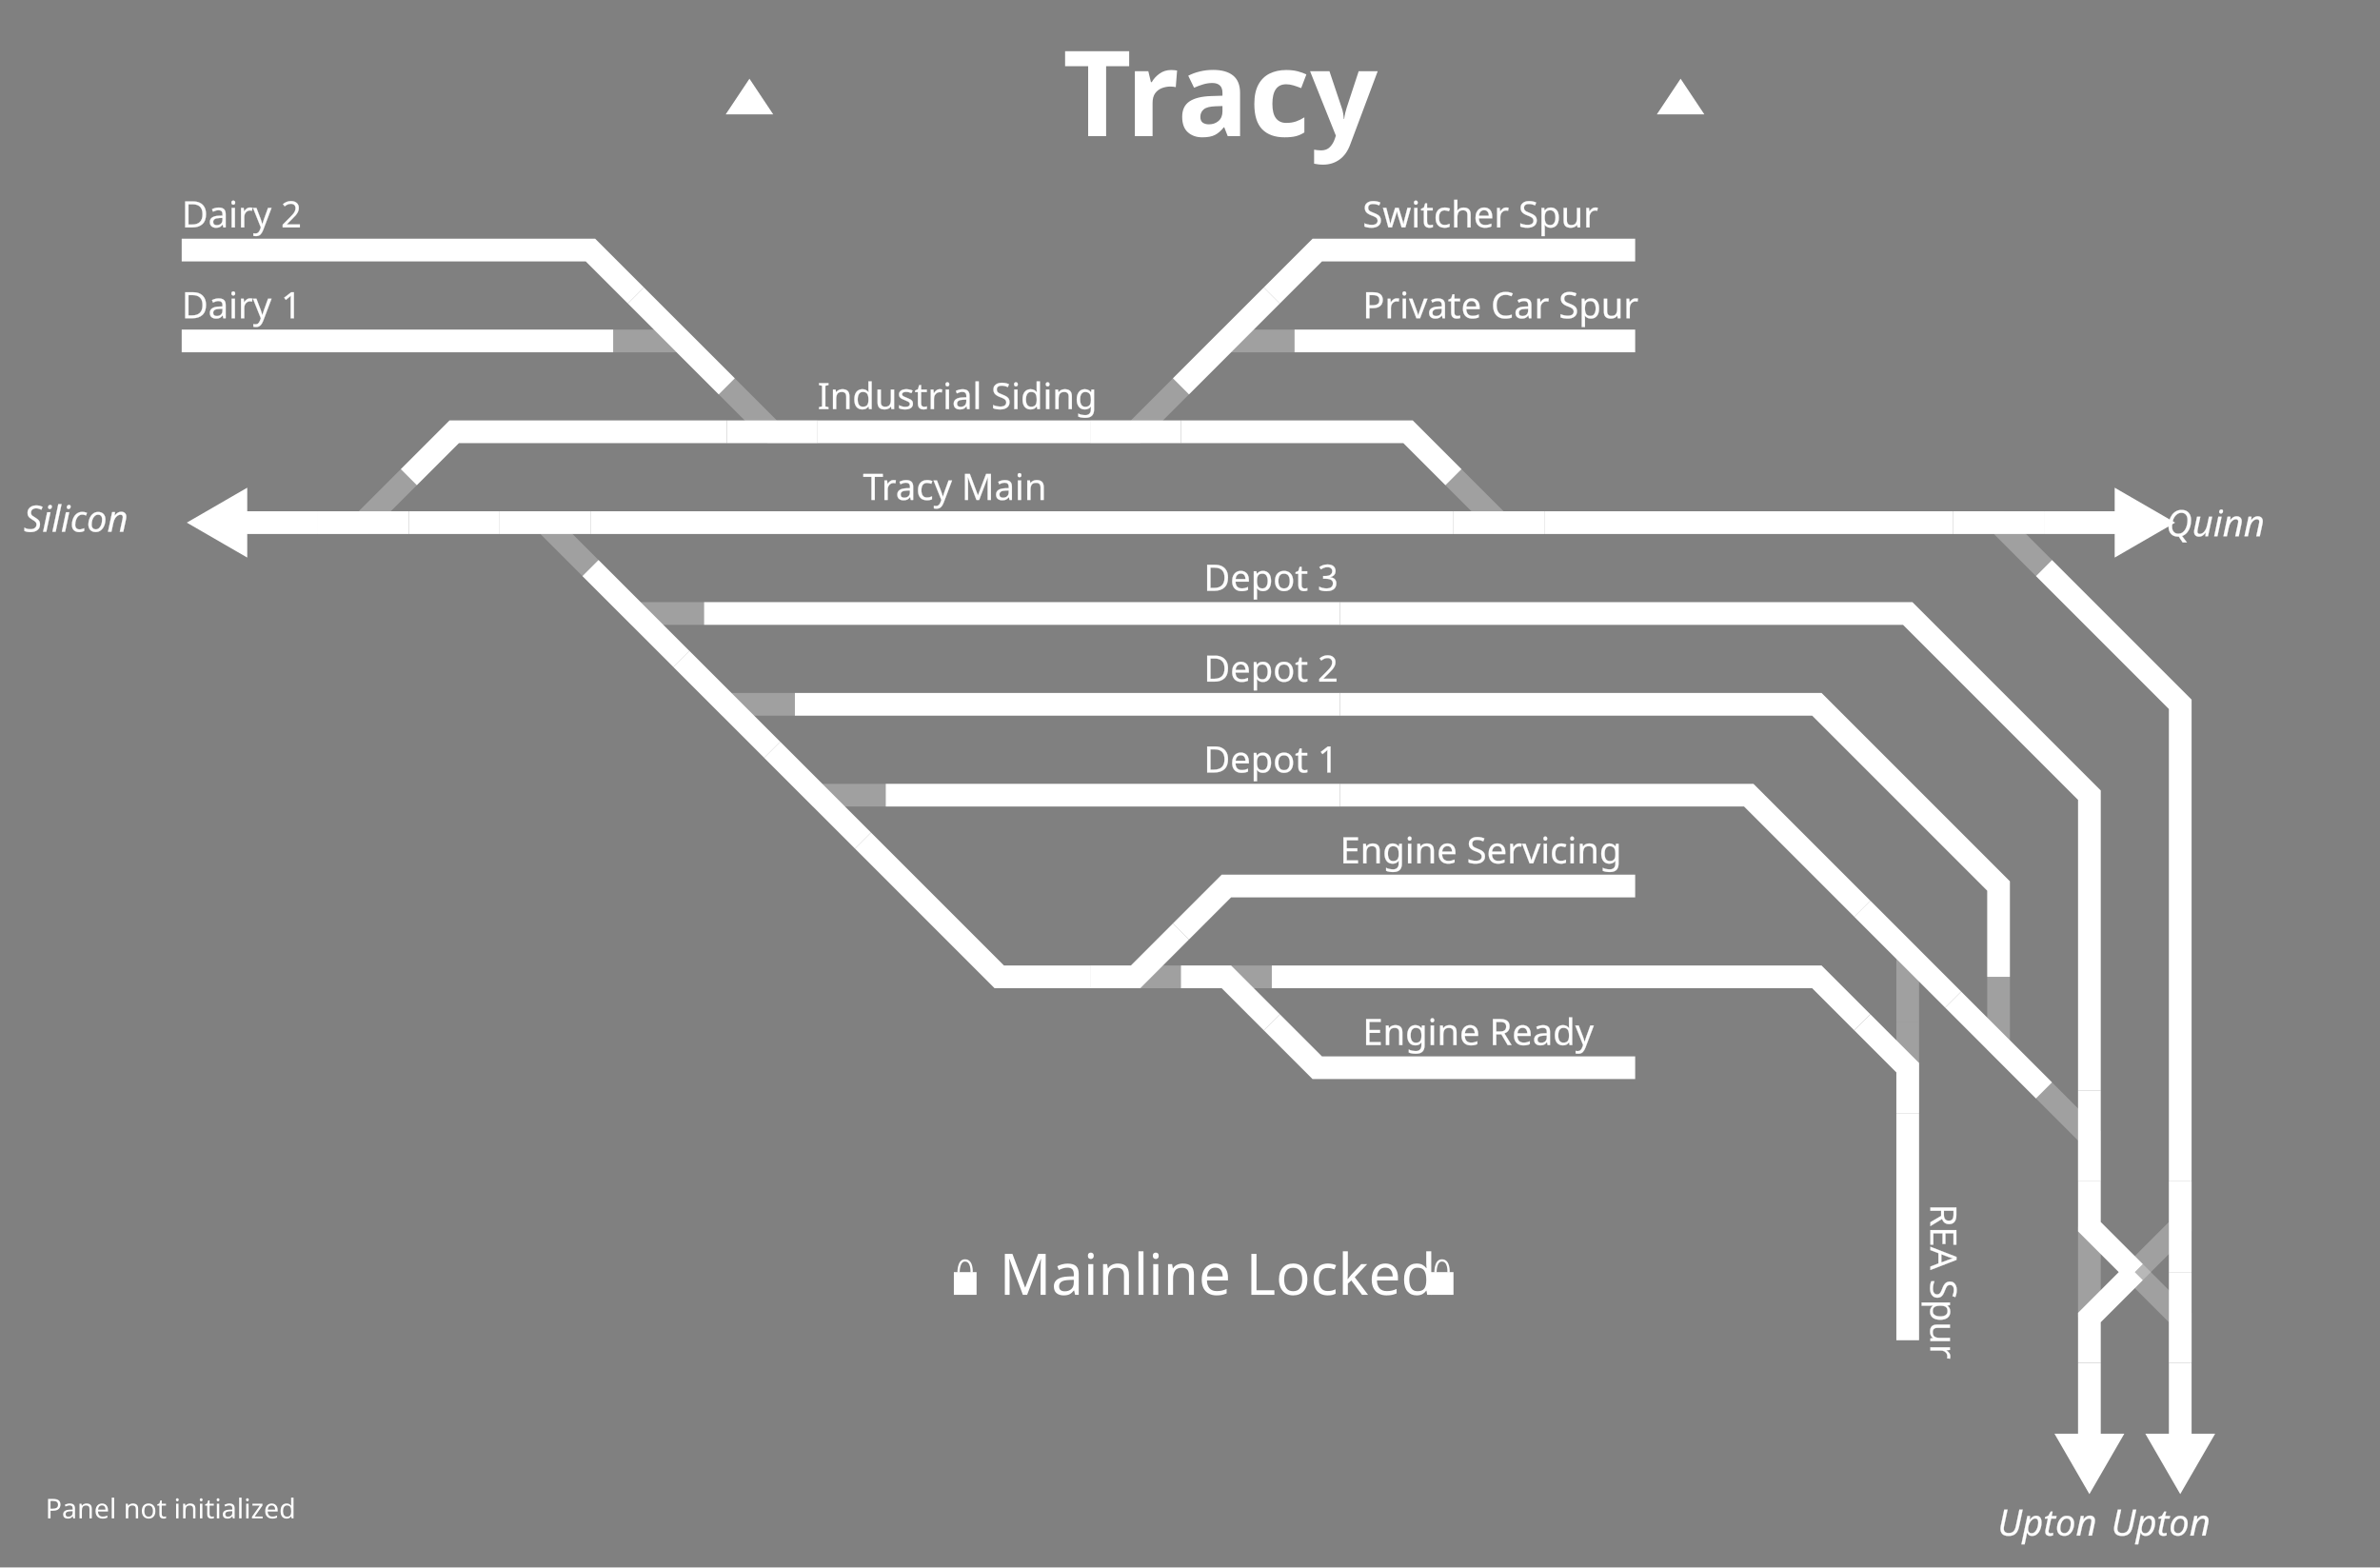
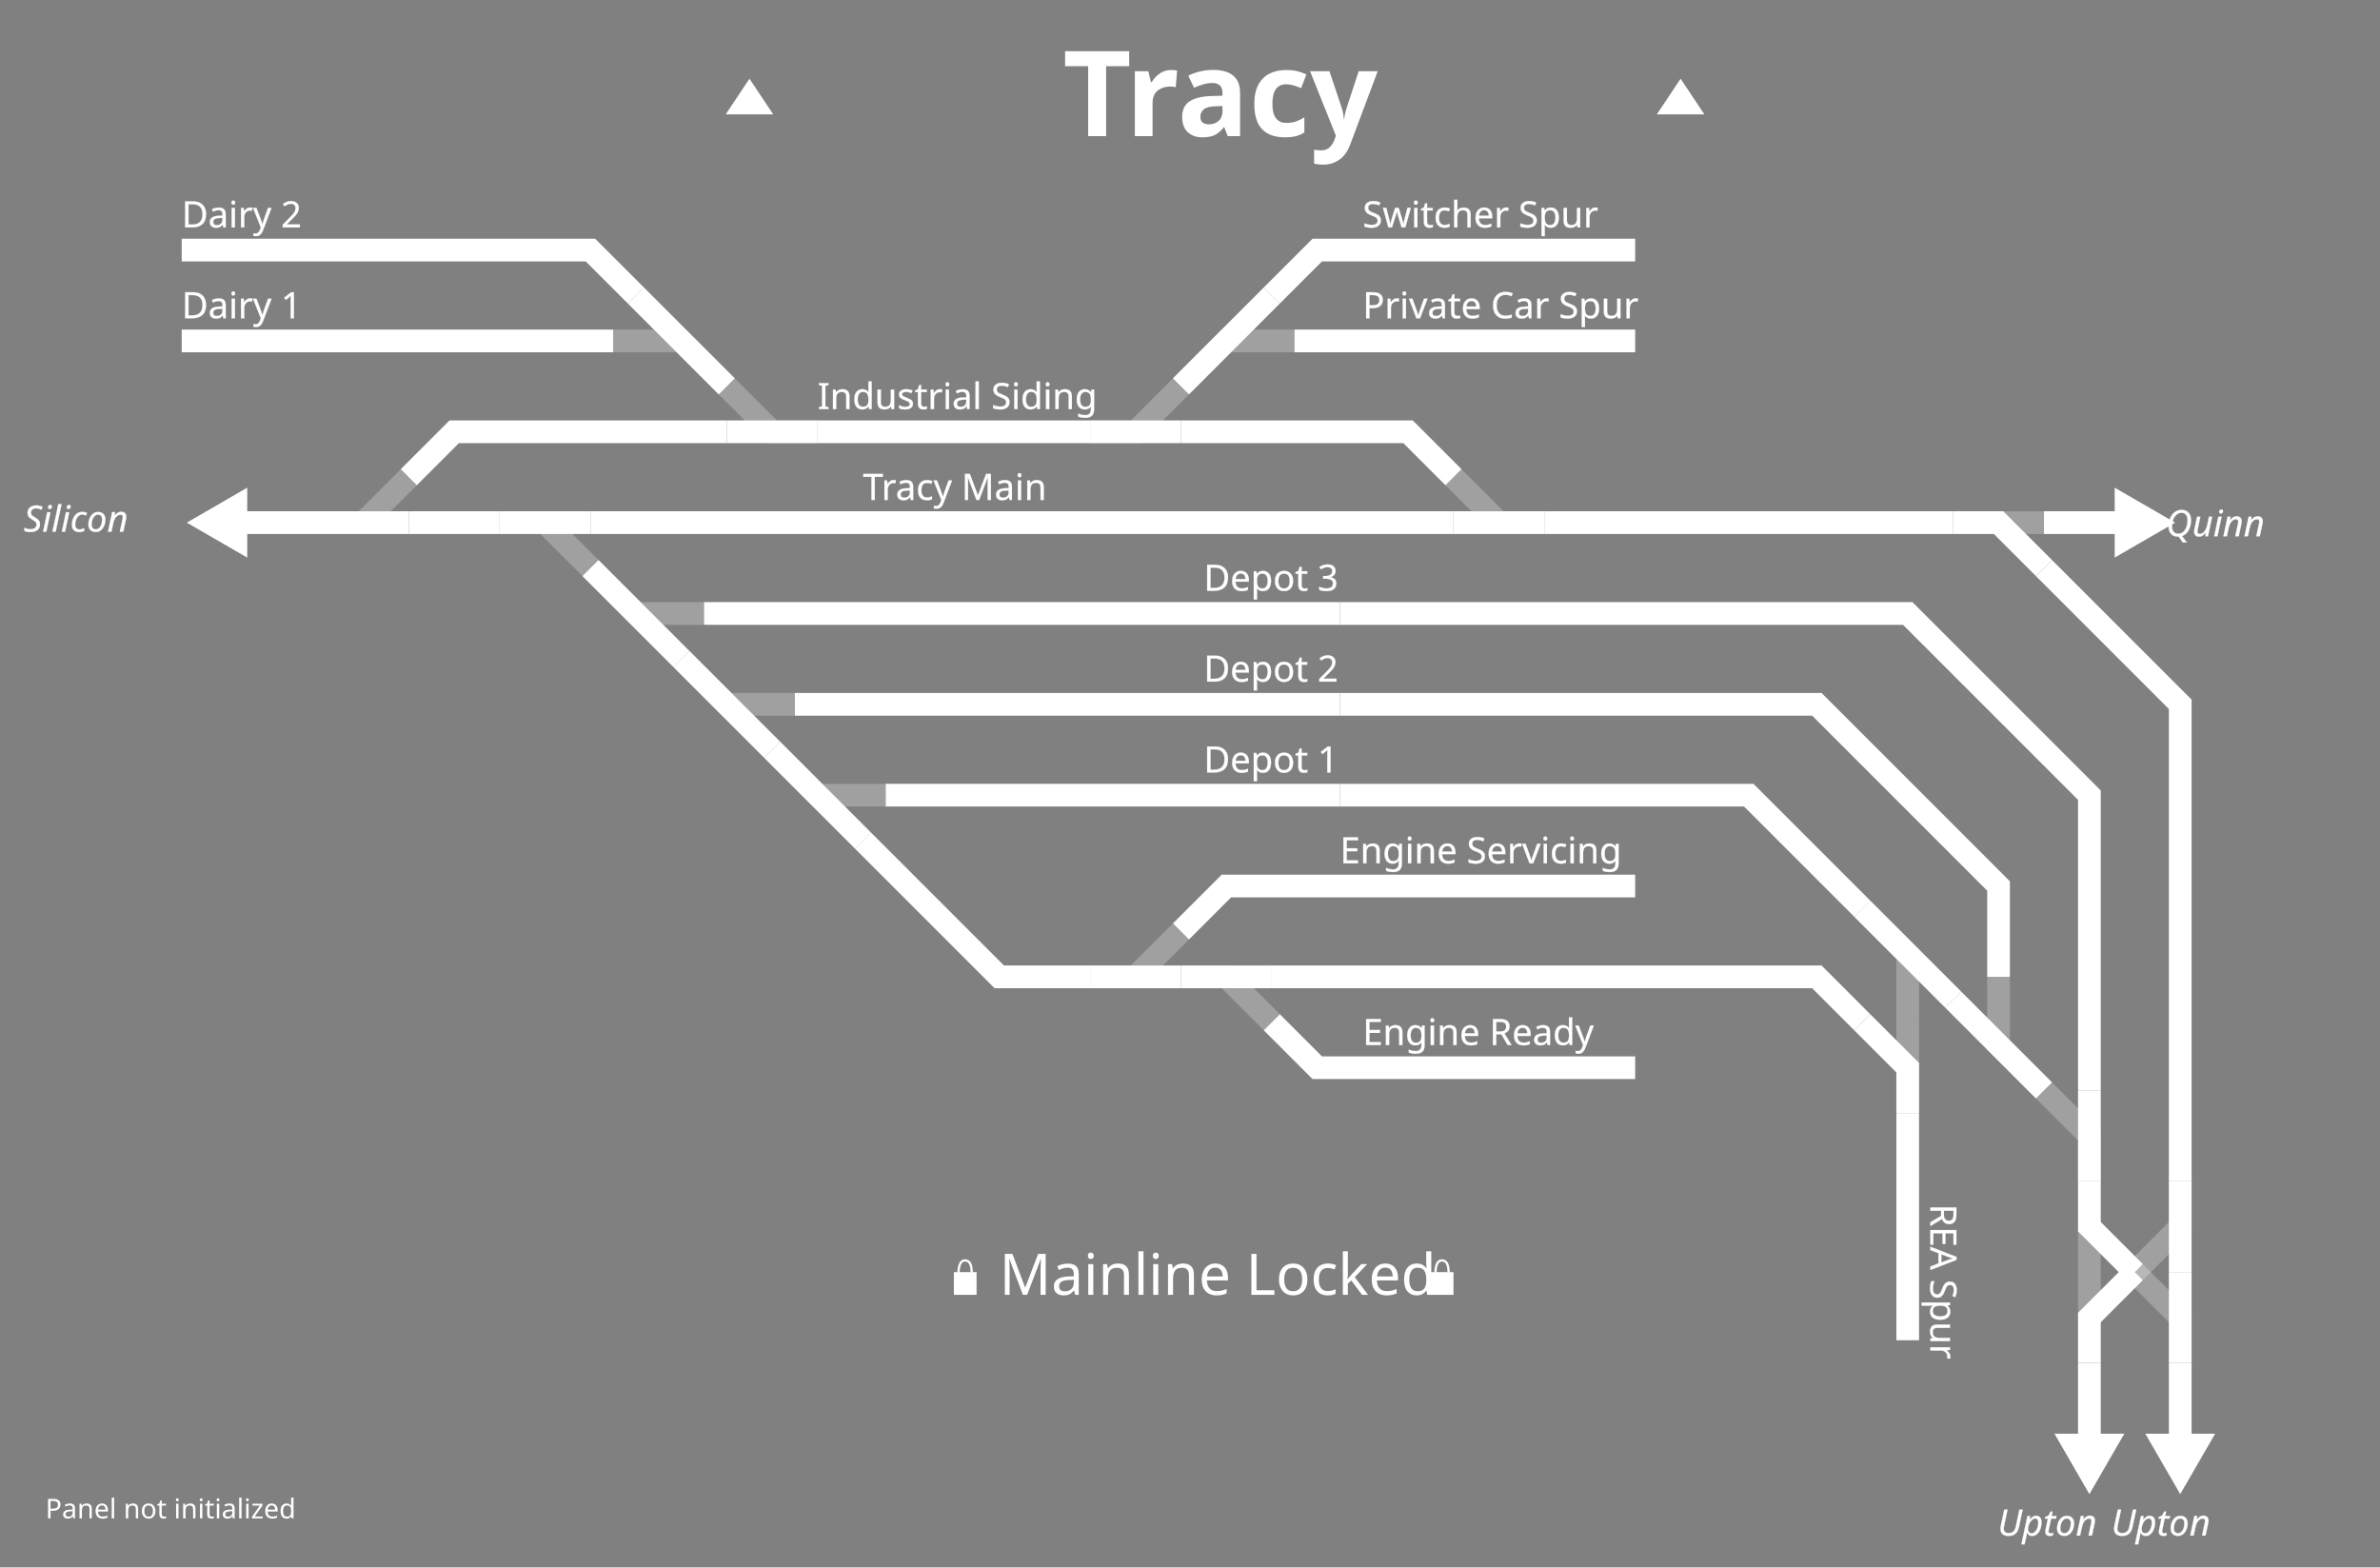
<svg xmlns="http://www.w3.org/2000/svg" xmlns:xlink="http://www.w3.org/1999/xlink" width="1047.958" height="690.115" id="svg2" version="1.1">
  <defs id="defs4">
    <linearGradient id="linearGradient5066">
      <stop style="stop-color:#000000;stop-opacity:0.188;" offset="0" id="stop5068" />
      <stop style="stop-color:#000000;stop-opacity:0;" offset="1" id="stop5070" />
    </linearGradient>
    <linearGradient id="linearGradient4692">
      <stop id="stop4694" offset="0" style="stop-color:#ffffff;stop-opacity:0.753;" />
      <stop id="stop4696" offset="1" style="stop-color:#ffffff;stop-opacity:0;" />
    </linearGradient>
    <linearGradient id="linearGradient4186">
      <stop style="stop-color:#808080;stop-opacity:1;" offset="0" id="stop4188" />
      <stop style="stop-color:#000000;stop-opacity:0;" offset="1" id="stop4190" />
    </linearGradient>
    <linearGradient id="linearGradient4137" paint="solid">
      <stop style="stop-color:#00ff00;stop-opacity:1;" offset="0" id="stop4139" />
    </linearGradient>
    <linearGradient xlink:href="#linearGradient4186" id="linearGradient4976" gradientUnits="userSpaceOnUse" x1="39.5" y1="75.114" x2="70.5" y2="75.114" />
    <linearGradient xlink:href="#linearGradient4186" id="linearGradient4978" gradientUnits="userSpaceOnUse" x1="39.5" y1="75.114" x2="70.5" y2="75.114" />
    <radialGradient xlink:href="#linearGradient4692" id="radialGradient5060" gradientUnits="userSpaceOnUse" cx="55" cy="75.114" fx="55" fy="75.114" r="15" />
    <radialGradient xlink:href="#linearGradient5066" id="radialGradient5064" gradientUnits="userSpaceOnUse" cx="55" cy="75.114" fx="55" fy="75.114" r="15" />
    <radialGradient xlink:href="#linearGradient4692" id="radialGradient4247" gradientUnits="userSpaceOnUse" cx="55" cy="75.114" fx="55" fy="75.114" r="15" />
    <radialGradient xlink:href="#linearGradient5066" id="radialGradient4249" gradientUnits="userSpaceOnUse" cx="55" cy="75.114" fx="55" fy="75.114" r="15" />
    <radialGradient xlink:href="#linearGradient5066" id="radialGradient4251" gradientUnits="userSpaceOnUse" cx="55" cy="75.114" fx="55" fy="75.114" r="15" />
    <linearGradient xlink:href="#linearGradient4186" id="linearGradient4253" gradientUnits="userSpaceOnUse" x1="39.5" y1="75.114" x2="70.5" y2="75.114" />
    <linearGradient xlink:href="#linearGradient4186" id="linearGradient4255" gradientUnits="userSpaceOnUse" x1="39.5" y1="75.114" x2="70.5" y2="75.114" />
    <marker orient="auto" refY="0" refX="0.6" id="TriangleAuthNBMarker" style="overflow:visible">
      <path id="TriangleAuthNBMarkerPath" d="m 5.77,0 -8.65,5 0,-10 8.65,5 z" style="fill:#00ff00;fill-rule:evenodd;stroke:#00ff00;stroke-width:1pt;marker-start:none" transform="scale(0.2,0.2)" />
    </marker>
    <marker orient="auto" refY="0" refX="-0.6" id="TriangleAuthSBMarker" style="overflow:visible">
      <path id="TriangleAuthSBMarkerPath" d="m 5.77,0 -8.65,5 0,-10 8.65,5 z" style="fill:#00ff00;fill-rule:evenodd;stroke:#00ff00;stroke-width:1pt;marker-start:none" transform="scale(-0.2,-0.2)" />
    </marker>
    <marker orient="auto" refY="0" refX="0.6" id="TriangleOccupiedNBMarker" style="overflow:visible">
      <path id="TriangleOccupiedNBMarkerPath" d="m 5.77,0 -8.65,5 0,-10 8.65,5 z" style="fill:#ff0000;fill-rule:evenodd;stroke:#ff0000;stroke-width:1pt;marker-start:none" transform="scale(0.2,0.2)" />
    </marker>
    <marker orient="auto" refY="0" refX="-0.6" id="TriangleOccupiedSBMarker" style="overflow:visible">
      <path id="TriangleOccupiedSBMarkerPath" d="m 5.77,0 -8.65,5 0,-10 8.65,5 z" style="fill:#ff0000;fill-rule:evenodd;stroke:#ff0000;stroke-width:1pt;marker-start:none" transform="scale(-0.2,-0.2)" />
    </marker>
    <marker orient="auto" refY="0" refX="0" id="TriangleOutM" style="overflow:visible">
      <path id="path4051" d="m 5.77,0 -8.65,5 0,-10 8.65,5 z" style="fill:#ffffff;fill-rule:evenodd;stroke:#ffffff;stroke-width:1pt;marker-start:none" transform="scale(0.25,0.25)" />
    </marker>
    <marker orient="auto" refY="0" refX="0" id="TriangleInM" style="overflow:visible">
      <path id="path4042" d="m 5.77,0 -8.65,5 0,-10 8.65,5 z" style="fill:#ffffff;fill-rule:evenodd;stroke:#ffffff;stroke-width:1pt;marker-start:none" transform="scale(-0.25,-0.25)" />
    </marker>
    <marker orient="auto" refY="0" refX="0" id="StopM" style="overflow:visible">
      <path id="path4078" d="M 0,5.65 0,-5.65" style="fill:none;stroke:#ffffff;stroke-width:2pt" transform="scale(0.4,0.4)" />
    </marker>
  </defs>
  <g id="backgroundLayer" transform="translate(0,-312.2474)">
    <rect style="fill:#808080;fill-opacity:1;fill-rule:evenodd;stroke:none" id="panelBackground" width="1047.958" height="690.115" x="0" y="312.247" />
  </g>
  <g id="textLayer" transform="translate(0,-3.979759)" style="display:inline">
    <text xml:space="preserve" style="font-size:52.338px;font-style:normal;font-variant:normal;font-weight:bold;font-stretch:normal;text-align:start;line-height:125%;letter-spacing:0px;word-spacing:0px;writing-mode:lr-tb;text-anchor:start;fill:#ffffff;fill-opacity:1;stroke:none;font-family:Trebuchet MS;-inkscape-font-specification:Trebuchet MS Bold" x="467.932" y="63.915" id="panelTitle">
      <tspan id="tspan3823" x="467.932" y="63.915">Tracy</tspan>
    </text>
    <text id="panelStatus" y="672.511" x="20" style="font-size:12px;font-style:normal;font-variant:normal;font-weight:normal;font-stretch:normal;text-align:start;line-height:125%;letter-spacing:0px;word-spacing:0px;writing-mode:lr-tb;text-anchor:start;fill:#ffffff;fill-opacity:1;stroke:none;font-family:Trebuchet MS;-inkscape-font-specification:Trebuchet MS" xml:space="preserve">
      <tspan y="672.511" x="20" id="tspanPanelStatus">Panel not initialized</tspan>
    </text>
    <path style="fill:#ffffff;fill-opacity:1;stroke:#ffffff;stroke-width:0.5px;stroke-linecap:butt;stroke-linejoin:miter;stroke-opacity:1" d="m 330,39.095 -10,15 20,0 z" id="leftLevelTriangle" />
    <use x="0" y="0" xlink:href="#leftLevelTriangle" id="rightLevelTriangle" transform="translate(410,9.6250034e-8)" width="1047.958" height="690.115" />
    <g id="mainlineLockedGroup" transform="translate(40,470.0005)">
      <text xml:space="preserve" style="font-size:25.23px;font-style:normal;font-variant:normal;font-weight:normal;font-stretch:normal;text-align:start;line-height:125%;letter-spacing:0px;word-spacing:0px;writing-mode:lr-tb;text-anchor:start;fill:#ffffff;fill-opacity:1;stroke:none;font-family:Trebuchet MS;-inkscape-font-specification:Trebuchet MS" x="400" y="104.094" id="mainlineLockedText">
        <tspan y="104.094" x="400" id="tspan3321">Mainline Locked</tspan>
      </text>
      <g id="leftLock">
        <rect id="lockBody" width="10" height="10" x="380" y="94.094" style="fill:#ffffff;fill-opacity:1;stroke:none" />
        <path style="fill:none;stroke:#ffffff;stroke-width:1px;stroke-linecap:butt;stroke-linejoin:miter;stroke-opacity:1" d="m 382.068,94.274 c 0,0 -0.12,-5.383 2.818,-5.323 3.358,-0.06 2.924,5.323 2.924,5.323" id="path4159" />
      </g>
      <use height="690.115" width="1047.958" transform="translate(210,1.3237304e-6)" id="rightLock" xlink:href="#leftLock" y="0" x="0" />
    </g>
  </g>
  <g id="industrialTrackLayer" transform="translate(0,-3.979759)" style="display:inline">
    <g id="g3199" transform="translate(120,-300)">
      <path style="opacity:0.25;fill:none;stroke:#ffffff;stroke-width:10;stroke-linecap:butt;stroke-linejoin:miter;stroke-miterlimit:4;stroke-opacity:1;stroke-dasharray:none" d="m 520,514.095 20,20 20,0" id="TO671.R" />
      <path id="TO671.N" d="m 520,534.095 40,0" style="fill:none;stroke:#ffffff;stroke-width:10;stroke-linecap:butt;stroke-linejoin:miter;stroke-miterlimit:4;stroke-opacity:1;stroke-dasharray:none" />
    </g>
    <g transform="matrix(-1,0,0,-1,1080,968.189)" id="g3489">
-       <path style="opacity:0.25;fill:none;stroke:#ffffff;stroke-width:10;stroke-linecap:butt;stroke-linejoin:miter;stroke-miterlimit:4;stroke-opacity:1;stroke-dasharray:none" d="m 520,534.095 40,0" id="TO691.N" />
-       <path id="TO691.R" d="m 520,514.095 20,20 20,0" style="fill:none;stroke:#ffffff;stroke-width:10;stroke-linecap:butt;stroke-linejoin:miter;stroke-miterlimit:4;stroke-opacity:1;stroke-dasharray:none" />
+       <path id="TO691.R" d="m 520,514.095 20,20 20,0" style="opacity:0.25;fill:none;stroke:#ffffff;stroke-width:10;stroke-linecap:butt;stroke-linejoin:miter;stroke-miterlimit:4;stroke-opacity:1;stroke-dasharray:none" />
+       <path style="fill:none;stroke:#ffffff;stroke-width:10;stroke-linecap:butt;stroke-linejoin:miter;stroke-miterlimit:4;stroke-opacity:1;stroke-dasharray:none" d="m 520,534.095 40,0" id="TO691.N" />
    </g>
    <path id="path3511" d="m 560,454.094 20,20 140,10e-6" style="fill:none;stroke:#ffffff;stroke-width:10;stroke-linecap:butt;stroke-linejoin:miter;stroke-miterlimit:4;stroke-opacity:1;stroke-dasharray:none" />
    <g transform="matrix(0,-1,1,0,285.9055,964.0945)" id="g5548">
      <path id="TO697A.R" d="m 510,554.095 30,0 20,-20" style="opacity:0.25;fill:none;stroke:#ffffff;stroke-width:10;stroke-linecap:butt;stroke-linejoin:miter;stroke-miterlimit:4;stroke-opacity:1;stroke-dasharray:none" />
      <path style="fill:none;stroke:#ffffff;stroke-width:10;stroke-linecap:butt;stroke-linejoin:miter;stroke-miterlimit:4;stroke-opacity:1;stroke-dasharray:none" d="m 520,574.095 40,-40" id="TO697A.N" />
    </g>
    <path style="fill:none;stroke:#ffffff;stroke-width:10;stroke-linecap:butt;stroke-linejoin:miter;stroke-miterlimit:4;stroke-opacity:1;stroke-dasharray:none" d="m 590,314.094 -240,0" id="path5576" />
    <path id="path5578" d="m 590,274.094 -280,0" style="fill:none;stroke:#ffffff;stroke-width:10;stroke-linecap:butt;stroke-linejoin:miter;stroke-miterlimit:4;stroke-opacity:1;stroke-dasharray:none" />
    <g id="g5668" transform="matrix(0,1,-1,0,1434.094,-75.90549)">
      <path style="opacity:0.25;fill:none;stroke:#ffffff;stroke-width:10;stroke-linecap:butt;stroke-linejoin:miter;stroke-miterlimit:4;stroke-opacity:1;stroke-dasharray:none" d="m 510,554.095 30,0 20,-20" id="TO698.R" />
      <path id="TO698.N" d="m 520,574.095 40,-40" style="fill:none;stroke:#ffffff;stroke-width:10;stroke-linecap:butt;stroke-linejoin:miter;stroke-miterlimit:4;stroke-opacity:1;stroke-dasharray:none" />
    </g>
    <path style="fill:none;stroke:#ffffff;stroke-width:10;stroke-linecap:butt;stroke-linejoin:miter;stroke-miterlimit:4;stroke-opacity:1;stroke-dasharray:none" d="m 590,354.094 -200,0" id="path6978" />
    <g id="g3169" transform="matrix(0,1,1,0,305.9055,-65.90549)">
      <path id="TO697B.R" d="m 520,534.095 40,0" style="opacity:0.25;fill:none;stroke:#ffffff;stroke-width:10;stroke-linecap:butt;stroke-linejoin:miter;stroke-miterlimit:4;stroke-opacity:1;stroke-dasharray:none" />
      <path style="fill:none;stroke:#ffffff;stroke-width:10;stroke-linecap:butt;stroke-linejoin:miter;stroke-miterlimit:4;stroke-opacity:1;stroke-dasharray:none" d="m 520,514.095 20,20 20,0" id="TO697B.N" />
    </g>
    <g id="g3175" transform="matrix(-1,0,0,1,1040,-99.99999)">
-       <path id="TO690.R" d="m 520,534.095 40,0" style="opacity:0.25;fill:none;stroke:#ffffff;stroke-width:10;stroke-linecap:butt;stroke-linejoin:miter;stroke-miterlimit:4;stroke-opacity:1;stroke-dasharray:none" />
-       <path style="fill:none;stroke:#ffffff;stroke-width:10;stroke-linecap:butt;stroke-linejoin:miter;stroke-miterlimit:4;stroke-opacity:1;stroke-dasharray:none" d="m 520,514.095 20,20 20,0" id="TO690.N" />
+       <path style="opacity:0.25;fill:none;stroke:#ffffff;stroke-width:10;stroke-linecap:butt;stroke-linejoin:miter;stroke-miterlimit:4;stroke-opacity:1;stroke-dasharray:none" d="m 520,514.095 20,20 20,0" id="TO690.R" />
+       <path id="TO690.N" d="m 520,534.095 40,0" style="fill:none;stroke:#ffffff;stroke-width:10;stroke-linecap:butt;stroke-linejoin:miter;stroke-miterlimit:4;stroke-opacity:1;stroke-dasharray:none" />
    </g>
    <path style="fill:none;stroke:#ffffff;stroke-width:10;stroke-linecap:butt;stroke-linejoin:miter;stroke-miterlimit:4;stroke-opacity:1;stroke-dasharray:none" d="m 520,414.094 20,-20 180,0" id="path3181" />
    <path id="path3183" d="m 820,454.094 -20,-20 -240,0" style="fill:none;stroke:#ffffff;stroke-width:10;stroke-linecap:butt;stroke-linejoin:miter;stroke-miterlimit:4;stroke-opacity:1;stroke-dasharray:none" />
    <path style="fill:none;stroke:#ffffff;stroke-width:10;stroke-linecap:butt;stroke-linejoin:miter;stroke-miterlimit:4;stroke-opacity:1;stroke-dasharray:none" d="m 820,404.094 -50,-50 -180,0" id="path3185" />
    <path id="path3187" d="m 880,434.094 0,-40 -80,-80 -210,0" style="fill:none;stroke:#ffffff;stroke-width:10;stroke-linecap:butt;stroke-linejoin:miter;stroke-miterlimit:4;stroke-opacity:1;stroke-dasharray:none" />
    <path style="fill:none;stroke:#ffffff;stroke-width:10;stroke-linecap:butt;stroke-linejoin:miter;stroke-miterlimit:4;stroke-opacity:1;stroke-dasharray:none" d="m 920,484.094 0,-130 -80,-80 -250,0" id="path3189" />
    <g transform="matrix(-1,0,0,1,820,-280)" id="g3200">
      <path id="TO685.R" d="m 510,554.095 30,0 20,-20" style="opacity:0.25;fill:none;stroke:#ffffff;stroke-width:10;stroke-linecap:butt;stroke-linejoin:miter;stroke-miterlimit:4;stroke-opacity:1;stroke-dasharray:none" />
      <path style="fill:none;stroke:#ffffff;stroke-width:10;stroke-linecap:butt;stroke-linejoin:miter;stroke-miterlimit:4;stroke-opacity:1;stroke-dasharray:none" d="m 520,574.095 40,-40" id="TO685.N" />
    </g>
    <g id="g3206" transform="matrix(-1,0,0,1,860,-240)">
      <path style="opacity:0.25;fill:none;stroke:#ffffff;stroke-width:10;stroke-linecap:butt;stroke-linejoin:miter;stroke-miterlimit:4;stroke-opacity:1;stroke-dasharray:none" d="m 510,554.095 30,0 20,-20" id="TO686.R" />
      <path id="TO686.N" d="m 520,574.095 40,-40" style="fill:none;stroke:#ffffff;stroke-width:10;stroke-linecap:butt;stroke-linejoin:miter;stroke-miterlimit:4;stroke-opacity:1;stroke-dasharray:none" />
    </g>
    <g transform="matrix(-1,0,0,1,900,-200)" id="g3212">
      <path id="TO687.R" d="m 510,554.095 30,0 20,-20" style="opacity:0.25;fill:none;stroke:#ffffff;stroke-width:10;stroke-linecap:butt;stroke-linejoin:miter;stroke-miterlimit:4;stroke-opacity:1;stroke-dasharray:none" />
      <path style="fill:none;stroke:#ffffff;stroke-width:10;stroke-linecap:butt;stroke-linejoin:miter;stroke-miterlimit:4;stroke-opacity:1;stroke-dasharray:none" d="m 520,574.095 40,-40" id="TO687.N" />
    </g>
    <path id="path3218" d="m 480,434.094 -40,0 -60,-60" style="fill:none;stroke:#ffffff;stroke-width:10;stroke-linecap:butt;stroke-linejoin:miter;stroke-miterlimit:4;stroke-opacity:1;stroke-dasharray:none" />
    <g id="g3220" transform="matrix(-1,0,0,-1,1080,708.189)">
      <path style="opacity:0.25;fill:none;stroke:#ffffff;stroke-width:10;stroke-linecap:butt;stroke-linejoin:miter;stroke-miterlimit:4;stroke-opacity:1;stroke-dasharray:none" d="m 510,554.095 30,0 20,-20" id="TO675.R" />
      <path id="TO675.N" d="m 520,574.095 40,-40" style="fill:none;stroke:#ffffff;stroke-width:10;stroke-linecap:butt;stroke-linejoin:miter;stroke-miterlimit:4;stroke-opacity:1;stroke-dasharray:none" />
    </g>
    <g transform="translate(-200,-340)" id="g3226">
      <path id="TO673.R" d="m 520,514.095 20,20 20,0" style="opacity:0.25;fill:none;stroke:#ffffff;stroke-width:10;stroke-linecap:butt;stroke-linejoin:miter;stroke-miterlimit:4;stroke-opacity:1;stroke-dasharray:none" />
      <path style="fill:none;stroke:#ffffff;stroke-width:10;stroke-linecap:butt;stroke-linejoin:miter;stroke-miterlimit:4;stroke-opacity:1;stroke-dasharray:none" d="m 520,534.095 40,0" id="TO673.N" />
    </g>
    <g transform="matrix(1,0,0,-1,-240,708.189)" id="g3232">
      <path id="TO672.R" d="m 510,554.095 30,0 20,-20" style="opacity:0.25;fill:none;stroke:#ffffff;stroke-width:10;stroke-linecap:butt;stroke-linejoin:miter;stroke-miterlimit:4;stroke-opacity:1;stroke-dasharray:none" />
      <path style="fill:none;stroke:#ffffff;stroke-width:10;stroke-linecap:butt;stroke-linejoin:miter;stroke-miterlimit:4;stroke-opacity:1;stroke-dasharray:none" d="m 520,574.095 40,-40" id="TO672.N" />
    </g>
    <path id="path3258" d="m 640,214.095 -20,-20 -100,0" style="fill:none;stroke:#ffffff;stroke-width:10;stroke-linecap:butt;stroke-linejoin:miter;stroke-miterlimit:4;stroke-opacity:1;stroke-dasharray:none" />
    <path style="fill:none;stroke:#ffffff;stroke-width:10;stroke-linecap:butt;stroke-linejoin:miter;stroke-miterlimit:4;stroke-opacity:1;stroke-dasharray:none" d="m 180,214.095 20,-20 120,0" id="path3260" />
    <path id="path3262" d="m 480,194.095 -120,0" style="fill:none;stroke:#ffffff;stroke-width:10;stroke-linecap:butt;stroke-linejoin:miter;stroke-miterlimit:4;stroke-opacity:1;stroke-dasharray:none" />
    <path id="path3264" d="m 560,134.095 20,-20 140,0" style="fill:none;stroke:#ffffff;stroke-width:10;stroke-linecap:butt;stroke-linejoin:miter;stroke-miterlimit:4;stroke-opacity:1;stroke-dasharray:none" />
    <path style="fill:none;stroke:#ffffff;stroke-width:10;stroke-linecap:butt;stroke-linejoin:miter;stroke-miterlimit:4;stroke-opacity:1;stroke-dasharray:none" d="m 280,134.095 -20,-20 -180,0" id="path3266" />
    <path id="path3268" d="m 720,154.095 -150,0" style="fill:none;stroke:#ffffff;stroke-width:10;stroke-linecap:butt;stroke-linejoin:miter;stroke-miterlimit:4;stroke-opacity:1;stroke-dasharray:none" />
    <path style="fill:none;stroke:#ffffff;stroke-width:10;stroke-linecap:butt;stroke-linejoin:miter;stroke-miterlimit:4;stroke-opacity:1;stroke-dasharray:none" d="m 270,154.095 -190,0" id="path3270" />
    <path id="path3272" d="m 840,494.094 0,100" style="fill:none;stroke:#ffffff;stroke-width:10;stroke-linecap:butt;stroke-linejoin:miter;stroke-miterlimit:4;stroke-opacity:1;stroke-dasharray:none" />
    <g style="display:inline" id="g5566" transform="matrix(-1,0,0,1,1040,-340)">
      <path style="opacity:0.25;fill:none;stroke:#ffffff;stroke-width:10;stroke-linecap:butt;stroke-linejoin:miter;stroke-miterlimit:4;stroke-opacity:1;stroke-dasharray:none" d="m 520,514.095 20,20 20,0" id="TO674.N" />
      <path id="TO674.R" d="m 520,534.095 40,0" style="fill:none;stroke:#ffffff;stroke-width:10;stroke-linecap:butt;stroke-linejoin:miter;stroke-miterlimit:4;stroke-opacity:1;stroke-dasharray:none" />
    </g>
    <g style="display:inline" id="g5554" transform="matrix(-1,0,0,1,700,-300)">
      <path style="opacity:0.25;fill:none;stroke:#ffffff;stroke-width:10;stroke-linecap:butt;stroke-linejoin:miter;stroke-miterlimit:4;stroke-opacity:1;stroke-dasharray:none" d="m 520,514.095 20,20 20,0" id="TO670.R" />
      <path id="TO670.N" d="m 520,534.095 40,0" style="fill:none;stroke:#ffffff;stroke-width:10;stroke-linecap:butt;stroke-linejoin:miter;stroke-miterlimit:4;stroke-opacity:1;stroke-dasharray:none" />
    </g>
    <g style="display:inline" transform="matrix(0,1,1,0,385.9055,-35.90549)" id="g5560">
      <path id="TO699.N" d="m 520,514.095 20,20 20,0" style="opacity:0.25;fill:none;stroke:#ffffff;stroke-width:10;stroke-linecap:butt;stroke-linejoin:miter;stroke-miterlimit:4;stroke-opacity:1;stroke-dasharray:none" />
      <path style="fill:none;stroke:#ffffff;stroke-width:10;stroke-linecap:butt;stroke-linejoin:miter;stroke-miterlimit:4;stroke-opacity:1;stroke-dasharray:none" d="m 520,534.095 40,0" id="TO699.R" />
    </g>
    <path id="path3531" d="m 920,644.095 0,-40" style="fill:none;stroke:#ffffff;stroke-width:10;stroke-linecap:butt;stroke-linejoin:miter;stroke-miterlimit:4;stroke-opacity:1;stroke-dasharray:none;marker-start:url(#TriangleInM);display:inline" />
  </g>
  <g id="mainlineTrackLayer" transform="translate(0,-3.979759)" style="display:inline">
    <path id="path5674" d="m 920,584.095 0,-40" style="opacity:0.25;fill:none;stroke:#ffffff;stroke-width:10;stroke-linecap:butt;stroke-linejoin:miter;stroke-miterlimit:4;stroke-opacity:1;stroke-dasharray:none;display:inline" />
    <path id="path5546" d="m 940,564.095 -20,20 0,20" style="fill:none;stroke:#ffffff;stroke-width:10;stroke-linecap:butt;stroke-linejoin:miter;stroke-miterlimit:4;stroke-opacity:1;stroke-dasharray:none;display:inline" />
    <path style="fill:none;stroke:#ffffff;stroke-width:10;stroke-linecap:butt;stroke-linejoin:miter;stroke-miterlimit:4;stroke-opacity:1;stroke-dasharray:none;display:inline" d="m 940,564.095 -20,-20 0,-20" id="path5544" />
    <path style="fill:none;stroke:#ffffff;stroke-width:10;stroke-linecap:butt;stroke-linejoin:miter;stroke-miterlimit:4;stroke-opacity:1;stroke-dasharray:none;marker-start:url(#TriangleInM);display:inline" d="m 960,644.095 0,-40" id="path4255" />
    <g transform="matrix(0,1,1,0,425.9055,44.09452)" id="g5526" style="display:inline">
      <path id="TO700B.N" d="m 520,514.095 20,20 20,0" style="opacity:0.25;fill:none;stroke:#ffffff;stroke-width:10;stroke-linecap:butt;stroke-linejoin:miter;stroke-miterlimit:4;stroke-opacity:1;stroke-dasharray:none" />
      <path style="fill:none;stroke:#ffffff;stroke-width:10;stroke-linecap:butt;stroke-linejoin:miter;stroke-miterlimit:4;stroke-opacity:1;stroke-dasharray:none" d="m 520,534.095 40,0" id="TO700B.R" />
    </g>
    <g style="display:inline" id="g5538" transform="matrix(0,-1,1,0,425.9055,1084.094)">
      <path style="opacity:0.25;fill:none;stroke:#ffffff;stroke-width:10;stroke-linecap:butt;stroke-linejoin:miter;stroke-miterlimit:4;stroke-opacity:1;stroke-dasharray:none" d="m 520,514.095 20,20 20,0" id="TO700A.N" />
      <path id="TO700A.R" d="m 520,534.095 40,0" style="fill:none;stroke:#ffffff;stroke-width:10;stroke-linecap:butt;stroke-linejoin:miter;stroke-miterlimit:4;stroke-opacity:1;stroke-dasharray:none" />
    </g>
    <path id="path5607" d="m 100,234.095 40,0" style="fill:none;stroke:#ffffff;stroke-width:10;stroke-linecap:butt;stroke-linejoin:miter;stroke-miterlimit:4;stroke-opacity:1;stroke-dasharray:none;marker-start:url(#TriangleInM);display:inline" />
    <path id="path5621" d="m 640,234.095 -380,0" style="fill:none;stroke:#ffffff;stroke-width:10;stroke-linecap:butt;stroke-linejoin:miter;stroke-miterlimit:4;stroke-opacity:1;stroke-dasharray:none;display:inline" />
    <path style="fill:none;stroke:#ffffff;stroke-width:10;stroke-linecap:butt;stroke-linejoin:miter;stroke-miterlimit:4;stroke-opacity:1;stroke-dasharray:none;marker-start:url(#TriangleInM);display:inline" d="m 940,234.095 -40,0" id="path3240" />
    <path id="path3254" d="m 220,234.095 -40,0" style="fill:none;stroke:#ffffff;stroke-width:10;stroke-linecap:butt;stroke-linejoin:miter;stroke-miterlimit:4;stroke-opacity:1;stroke-dasharray:none;display:inline" />
    <path id="path3191" d="m 960,524.095 0,-210 -60,-60" style="fill:none;stroke:#ffffff;stroke-width:10;stroke-linecap:butt;stroke-linejoin:miter;stroke-miterlimit:4;stroke-opacity:1;stroke-dasharray:none;display:inline" />
    <path style="fill:none;stroke:#ffffff;stroke-width:10;stroke-linecap:butt;stroke-linejoin:miter;stroke-miterlimit:4;stroke-opacity:1;stroke-dasharray:none;display:inline" d="m 860,234.095 -180,0" id="path3256" />
    <g style="display:inline" id="g3242" transform="matrix(-1,0,0,-1,1420,768.189)">
-       <path style="opacity:0.25;fill:none;stroke:#ffffff;stroke-width:10;stroke-linecap:butt;stroke-linejoin:miter;stroke-miterlimit:4;stroke-opacity:1;stroke-dasharray:none" d="m 520,514.095 20,20 20,0" id="TO651.R" />
-       <path id="TO651.N" d="m 520,534.095 40,0" style="fill:none;stroke:#ffffff;stroke-width:10;stroke-linecap:butt;stroke-linejoin:miter;stroke-miterlimit:4;stroke-opacity:1;stroke-dasharray:none" />
+       <path id="TO651.N" d="m 520,534.095 40,0" style="opacity:0.25;fill:none;stroke:#ffffff;stroke-width:10;stroke-linecap:butt;stroke-linejoin:miter;stroke-miterlimit:4;stroke-opacity:1;stroke-dasharray:none" />
+       <path style="fill:none;stroke:#ffffff;stroke-width:10;stroke-linecap:butt;stroke-linejoin:miter;stroke-miterlimit:4;stroke-opacity:1;stroke-dasharray:none" d="m 520,514.095 20,20 20,0" id="TO651.R" />
    </g>
    <g style="display:inline" transform="matrix(-1,0,0,-1,780,768.189)" id="g3193">
      <path id="TO650.N" d="m 520,514.095 20,20 20,0" style="opacity:0.25;fill:none;stroke:#ffffff;stroke-width:10;stroke-linecap:butt;stroke-linejoin:miter;stroke-miterlimit:4;stroke-opacity:1;stroke-dasharray:none" />
      <path style="fill:none;stroke:#ffffff;stroke-width:10;stroke-linecap:butt;stroke-linejoin:miter;stroke-miterlimit:4;stroke-opacity:1;stroke-dasharray:none" d="m 520,534.095 40,0" id="TO650.R" />
    </g>
  </g>
  <g id="mainlinePanelLinkLayer" transform="translate(0,-5.8839113e-5)" style="display:inline">
    <a xlink:href="Upton.svg" style="display:inline" id="pasoLink" transform="translate(726,550)">
      <text xml:space="preserve" style="font-size:16px;font-style:italic;font-variant:normal;font-weight:normal;font-stretch:normal;text-align:center;line-height:125%;letter-spacing:0px;word-spacing:0px;writing-mode:lr-tb;text-anchor:middle;fill:#ffffff;fill-opacity:1;stroke:#ffffff;stroke-width:0.1;stroke-miterlimit:4;stroke-opacity:1;stroke-dasharray:none;font-family:Trebuchet MS;-inkscape-font-specification:Trebuchet MS Italic" x="240" y="126.115" id="text3120">
        <tspan x="240" y="126.115" id="tspan3417">Upton</tspan>
      </text>
    </a>
    <a xlink:href="Silicon.svg" transform="translate(-190,114.0001)" id="a5609" style="display:inline">
      <text id="text5611" y="120.115" x="238" style="font-size:16px;font-style:italic;font-variant:normal;font-weight:normal;font-stretch:normal;text-align:center;line-height:125%;letter-spacing:0px;word-spacing:0px;writing-mode:lr-tb;text-anchor:middle;fill:#ffffff;fill-opacity:1;stroke:#ffffff;stroke-width:0.1;stroke-miterlimit:4;stroke-opacity:1;stroke-dasharray:none;font-family:Trebuchet MS;-inkscape-font-specification:Trebuchet MS Italic" xml:space="preserve">
        <tspan y="120.115" x="238" id="tspan5615">Silicon</tspan>
      </text>
    </a>
    <a xlink:href="Quinn.svg" style="display:inline" id="a3248" transform="translate(752,116.0001)">
      <text xml:space="preserve" style="font-size:16px;font-style:italic;font-variant:normal;font-weight:normal;font-stretch:normal;text-align:center;line-height:125%;letter-spacing:0px;word-spacing:0px;writing-mode:lr-tb;text-anchor:middle;fill:#ffffff;fill-opacity:1;stroke:#ffffff;stroke-width:0.1;stroke-miterlimit:4;stroke-opacity:1;stroke-dasharray:none;font-family:Trebuchet MS;-inkscape-font-specification:Trebuchet MS Italic" x="238" y="120.115" id="text3250">
        <tspan id="tspan3252" x="238" y="120.115">Quinn</tspan>
      </text>
    </a>
  </g>
  <g id="industrialPanelLinkLayer" transform="translate(0,-5.0883911e-4)" style="display:inline">
    <a xlink:href="Upton.svg" transform="translate(676,550.0005)" id="a3534" style="display:inline">
      <text id="text3536" y="126.115" x="240" style="font-size:16px;font-style:italic;font-variant:normal;font-weight:normal;font-stretch:normal;text-align:center;line-height:125%;letter-spacing:0px;word-spacing:0px;writing-mode:lr-tb;text-anchor:middle;fill:#ffffff;fill-opacity:1;stroke:#ffffff;stroke-width:0.1;stroke-miterlimit:4;stroke-opacity:1;stroke-dasharray:none;font-family:Trebuchet MS;-inkscape-font-specification:Trebuchet MS Italic" xml:space="preserve">
        <tspan id="tspan3538" y="126.115" x="240">Upton</tspan>
      </text>
    </a>
  </g>
  <g id="trackNameLayer" transform="translate(0,-5.8839113e-5)" style="display:inline">
    <text id="text6505" y="220.115" x="380" style="font-size:16px;font-style:normal;font-variant:normal;font-weight:normal;font-stretch:normal;text-align:start;line-height:125%;letter-spacing:0px;word-spacing:0px;writing-mode:lr-tb;text-anchor:start;fill:#ffffff;fill-opacity:1;stroke:#ffffff;stroke-width:0.1;stroke-miterlimit:4;stroke-opacity:1;stroke-dasharray:none;font-family:Trebuchet MS;-inkscape-font-specification:Trebuchet MS" xml:space="preserve">
      <tspan y="220.115" x="380" id="tspan6507">Tracy Main</tspan>
    </text>
    <text xml:space="preserve" style="font-size:16px;font-style:normal;font-variant:normal;font-weight:normal;font-stretch:normal;text-align:start;line-height:125%;letter-spacing:0px;word-spacing:0px;writing-mode:lr-tb;text-anchor:start;fill:#ffffff;fill-opacity:1;stroke:#ffffff;stroke-width:0.1;stroke-miterlimit:4;stroke-opacity:1;stroke-dasharray:none;font-family:Trebuchet MS;-inkscape-font-specification:Trebuchet MS" x="530" y="260.115" id="text3881">
      <tspan id="tspan3883" x="530" y="260.115">Depot 3</tspan>
    </text>
    <text id="text3885" y="140.115" x="80" style="font-size:16px;font-style:normal;font-variant:normal;font-weight:normal;font-stretch:normal;text-align:start;line-height:125%;letter-spacing:0px;word-spacing:0px;writing-mode:lr-tb;text-anchor:start;fill:#ffffff;fill-opacity:1;stroke:#ffffff;stroke-width:0.1;stroke-miterlimit:4;stroke-opacity:1;stroke-dasharray:none;font-family:Trebuchet MS;-inkscape-font-specification:Trebuchet MS" xml:space="preserve">
      <tspan y="140.115" x="80" id="tspan3887">Dairy 1</tspan>
    </text>
    <text xml:space="preserve" style="font-size:16px;font-style:normal;font-variant:normal;font-weight:normal;font-stretch:normal;text-align:start;line-height:125%;letter-spacing:0px;word-spacing:0px;writing-mode:lr-tb;text-anchor:start;fill:#ffffff;fill-opacity:1;stroke:#ffffff;stroke-width:0.1;stroke-miterlimit:4;stroke-opacity:1;stroke-dasharray:none;font-family:Trebuchet MS;-inkscape-font-specification:Trebuchet MS" x="600" y="140.115" id="text3889">
      <tspan id="tspan3891" x="600" y="140.115">Private Car Spur</tspan>
    </text>
    <text id="text3893" y="300.115" x="530" style="font-size:16px;font-style:normal;font-variant:normal;font-weight:normal;font-stretch:normal;text-align:start;line-height:125%;letter-spacing:0px;word-spacing:0px;writing-mode:lr-tb;text-anchor:start;fill:#ffffff;fill-opacity:1;stroke:#ffffff;stroke-width:0.1;stroke-miterlimit:4;stroke-opacity:1;stroke-dasharray:none;font-family:Trebuchet MS;-inkscape-font-specification:Trebuchet MS" xml:space="preserve">
      <tspan y="300.115" x="530" id="tspan3895">Depot 2</tspan>
    </text>
    <text xml:space="preserve" style="font-size:16px;font-style:normal;font-variant:normal;font-weight:normal;font-stretch:normal;text-align:start;line-height:125%;letter-spacing:0px;word-spacing:0px;writing-mode:lr-tb;text-anchor:start;fill:#ffffff;fill-opacity:1;stroke:#ffffff;stroke-width:0.1;stroke-miterlimit:4;stroke-opacity:1;stroke-dasharray:none;font-family:Trebuchet MS;-inkscape-font-specification:Trebuchet MS" x="530" y="340.115" id="text3897">
      <tspan id="tspan3899" x="530" y="340.115">Depot 1</tspan>
    </text>
    <text id="text3901" y="380.115" x="590" style="font-size:16px;font-style:normal;font-variant:normal;font-weight:normal;font-stretch:normal;text-align:start;line-height:125%;letter-spacing:0px;word-spacing:0px;writing-mode:lr-tb;text-anchor:start;fill:#ffffff;fill-opacity:1;stroke:#ffffff;stroke-width:0.1;stroke-miterlimit:4;stroke-opacity:1;stroke-dasharray:none;font-family:Trebuchet MS;-inkscape-font-specification:Trebuchet MS" xml:space="preserve">
      <tspan y="380.115" x="590" id="tspan3903">Engine Servicing</tspan>
    </text>
    <text xml:space="preserve" style="font-size:16px;font-style:normal;font-variant:normal;font-weight:normal;font-stretch:normal;text-align:start;line-height:125%;letter-spacing:0px;word-spacing:0px;writing-mode:lr-tb;text-anchor:start;fill:#ffffff;fill-opacity:1;stroke:#ffffff;stroke-width:0.1;stroke-miterlimit:4;stroke-opacity:1;stroke-dasharray:none;font-family:Trebuchet MS;-inkscape-font-specification:Trebuchet MS" x="600" y="460.115" id="text3905">
      <tspan id="tspan3907" x="600" y="460.115">Engine Ready</tspan>
    </text>
    <text xml:space="preserve" style="font-size:16px;font-style:normal;font-variant:normal;font-weight:normal;font-stretch:normal;text-align:start;line-height:125%;letter-spacing:0px;word-spacing:0px;writing-mode:lr-tb;text-anchor:start;fill:#ffffff;fill-opacity:1;stroke:#ffffff;stroke-width:0.1;stroke-miterlimit:4;stroke-opacity:1;stroke-dasharray:none;font-family:Trebuchet MS;-inkscape-font-specification:Trebuchet MS" x="80" y="100.115" id="text3909">
      <tspan id="tspan3911" x="80" y="100.115">Dairy 2</tspan>
    </text>
    <text id="text3913" y="100.115" x="600" style="font-size:16px;font-style:normal;font-variant:normal;font-weight:normal;font-stretch:normal;text-align:start;line-height:125%;letter-spacing:0px;word-spacing:0px;writing-mode:lr-tb;text-anchor:start;fill:#ffffff;fill-opacity:1;stroke:#ffffff;stroke-width:0.1;stroke-miterlimit:4;stroke-opacity:1;stroke-dasharray:none;font-family:Trebuchet MS;-inkscape-font-specification:Trebuchet MS" xml:space="preserve">
      <tspan y="100.115" x="600" id="tspan3915">Switcher Spur</tspan>
    </text>
    <text xml:space="preserve" style="font-size:16px;font-style:normal;font-variant:normal;font-weight:normal;font-stretch:normal;text-align:start;line-height:125%;letter-spacing:0px;word-spacing:0px;writing-mode:lr-tb;text-anchor:start;fill:#ffffff;fill-opacity:1;stroke:#ffffff;stroke-width:0.1;stroke-miterlimit:4;stroke-opacity:1;stroke-dasharray:none;font-family:Trebuchet MS;-inkscape-font-specification:Trebuchet MS" x="360" y="180.115" id="text3917">
      <tspan x="360" y="180.115" id="tspan3921">Industrial Siding</tspan>
    </text>
    <text xml:space="preserve" style="font-size:16px;font-style:normal;font-variant:normal;font-weight:normal;font-stretch:normal;text-align:start;line-height:125%;letter-spacing:0px;word-spacing:0px;writing-mode:lr-tb;text-anchor:start;fill:#ffffff;fill-opacity:1;stroke:#ffffff;stroke-width:0.1;stroke-miterlimit:4;stroke-opacity:1;stroke-dasharray:none;font-family:Trebuchet MS;-inkscape-font-specification:Trebuchet MS" x="530.115" y="-850" id="text3925" transform="matrix(0,1,-1,0,0,0)">
      <tspan id="tspan3927" x="530.115" y="-850">REA Spur</tspan>
    </text>
  </g>
</svg>
